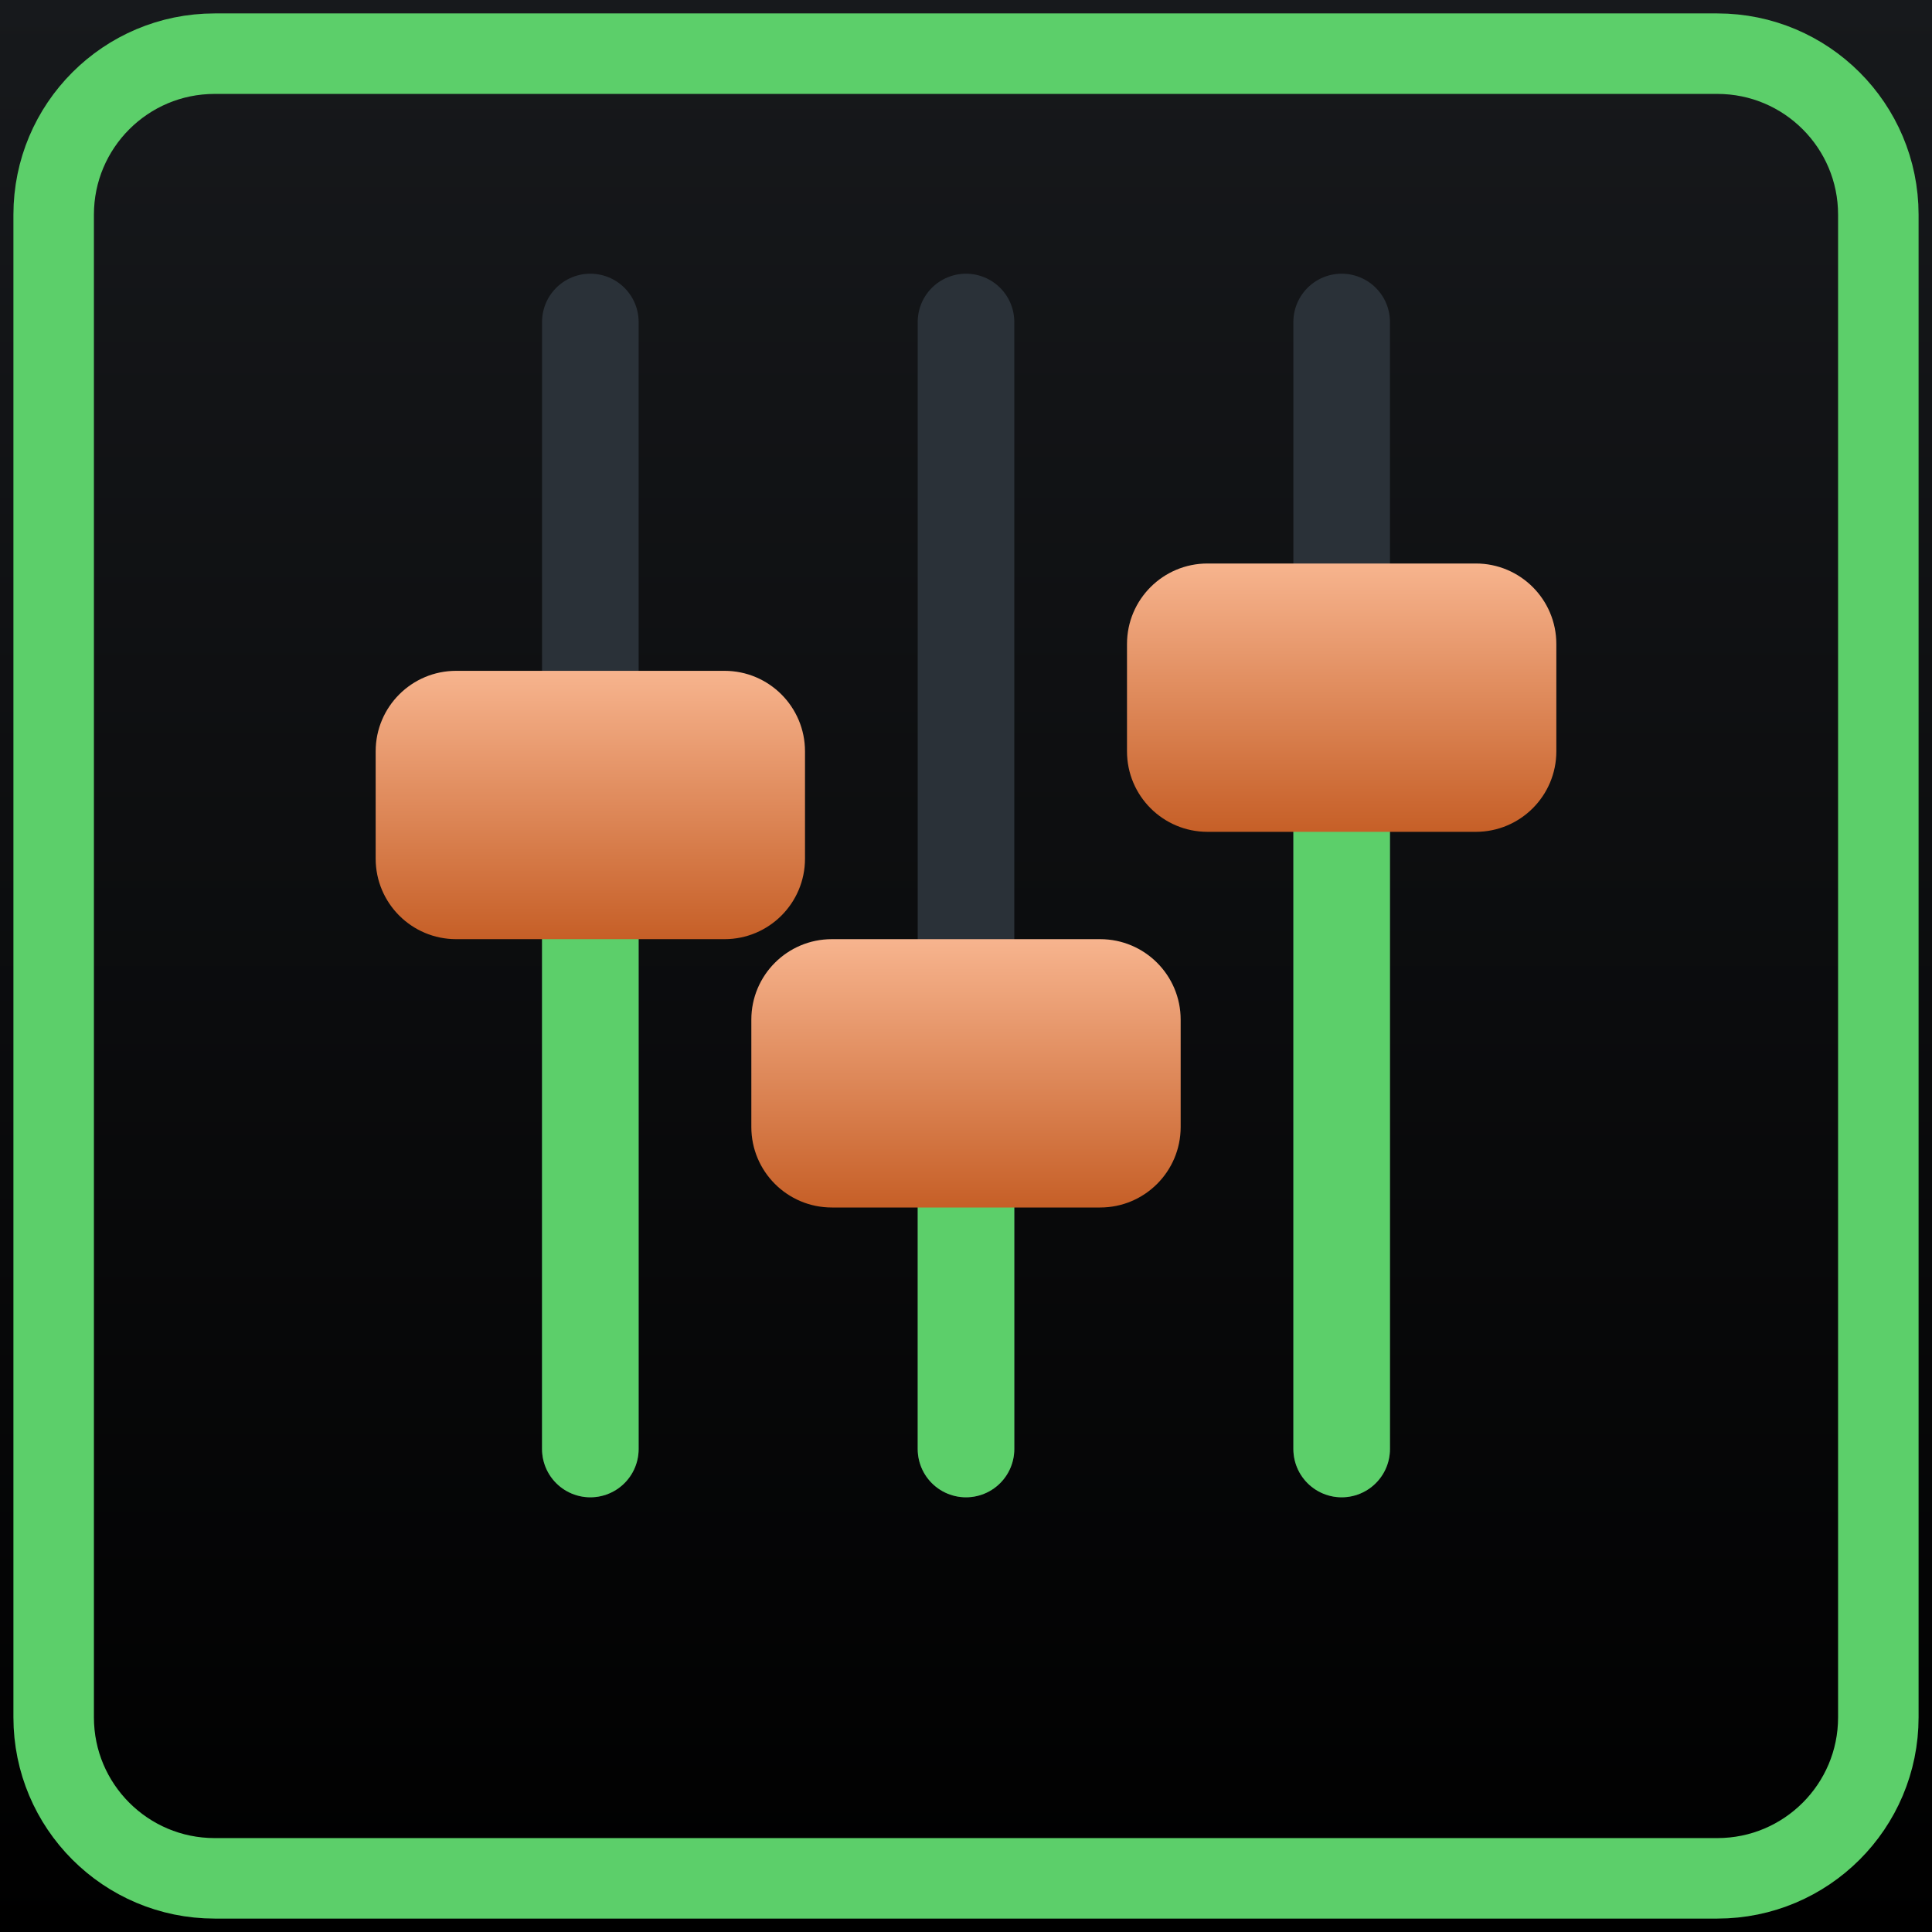
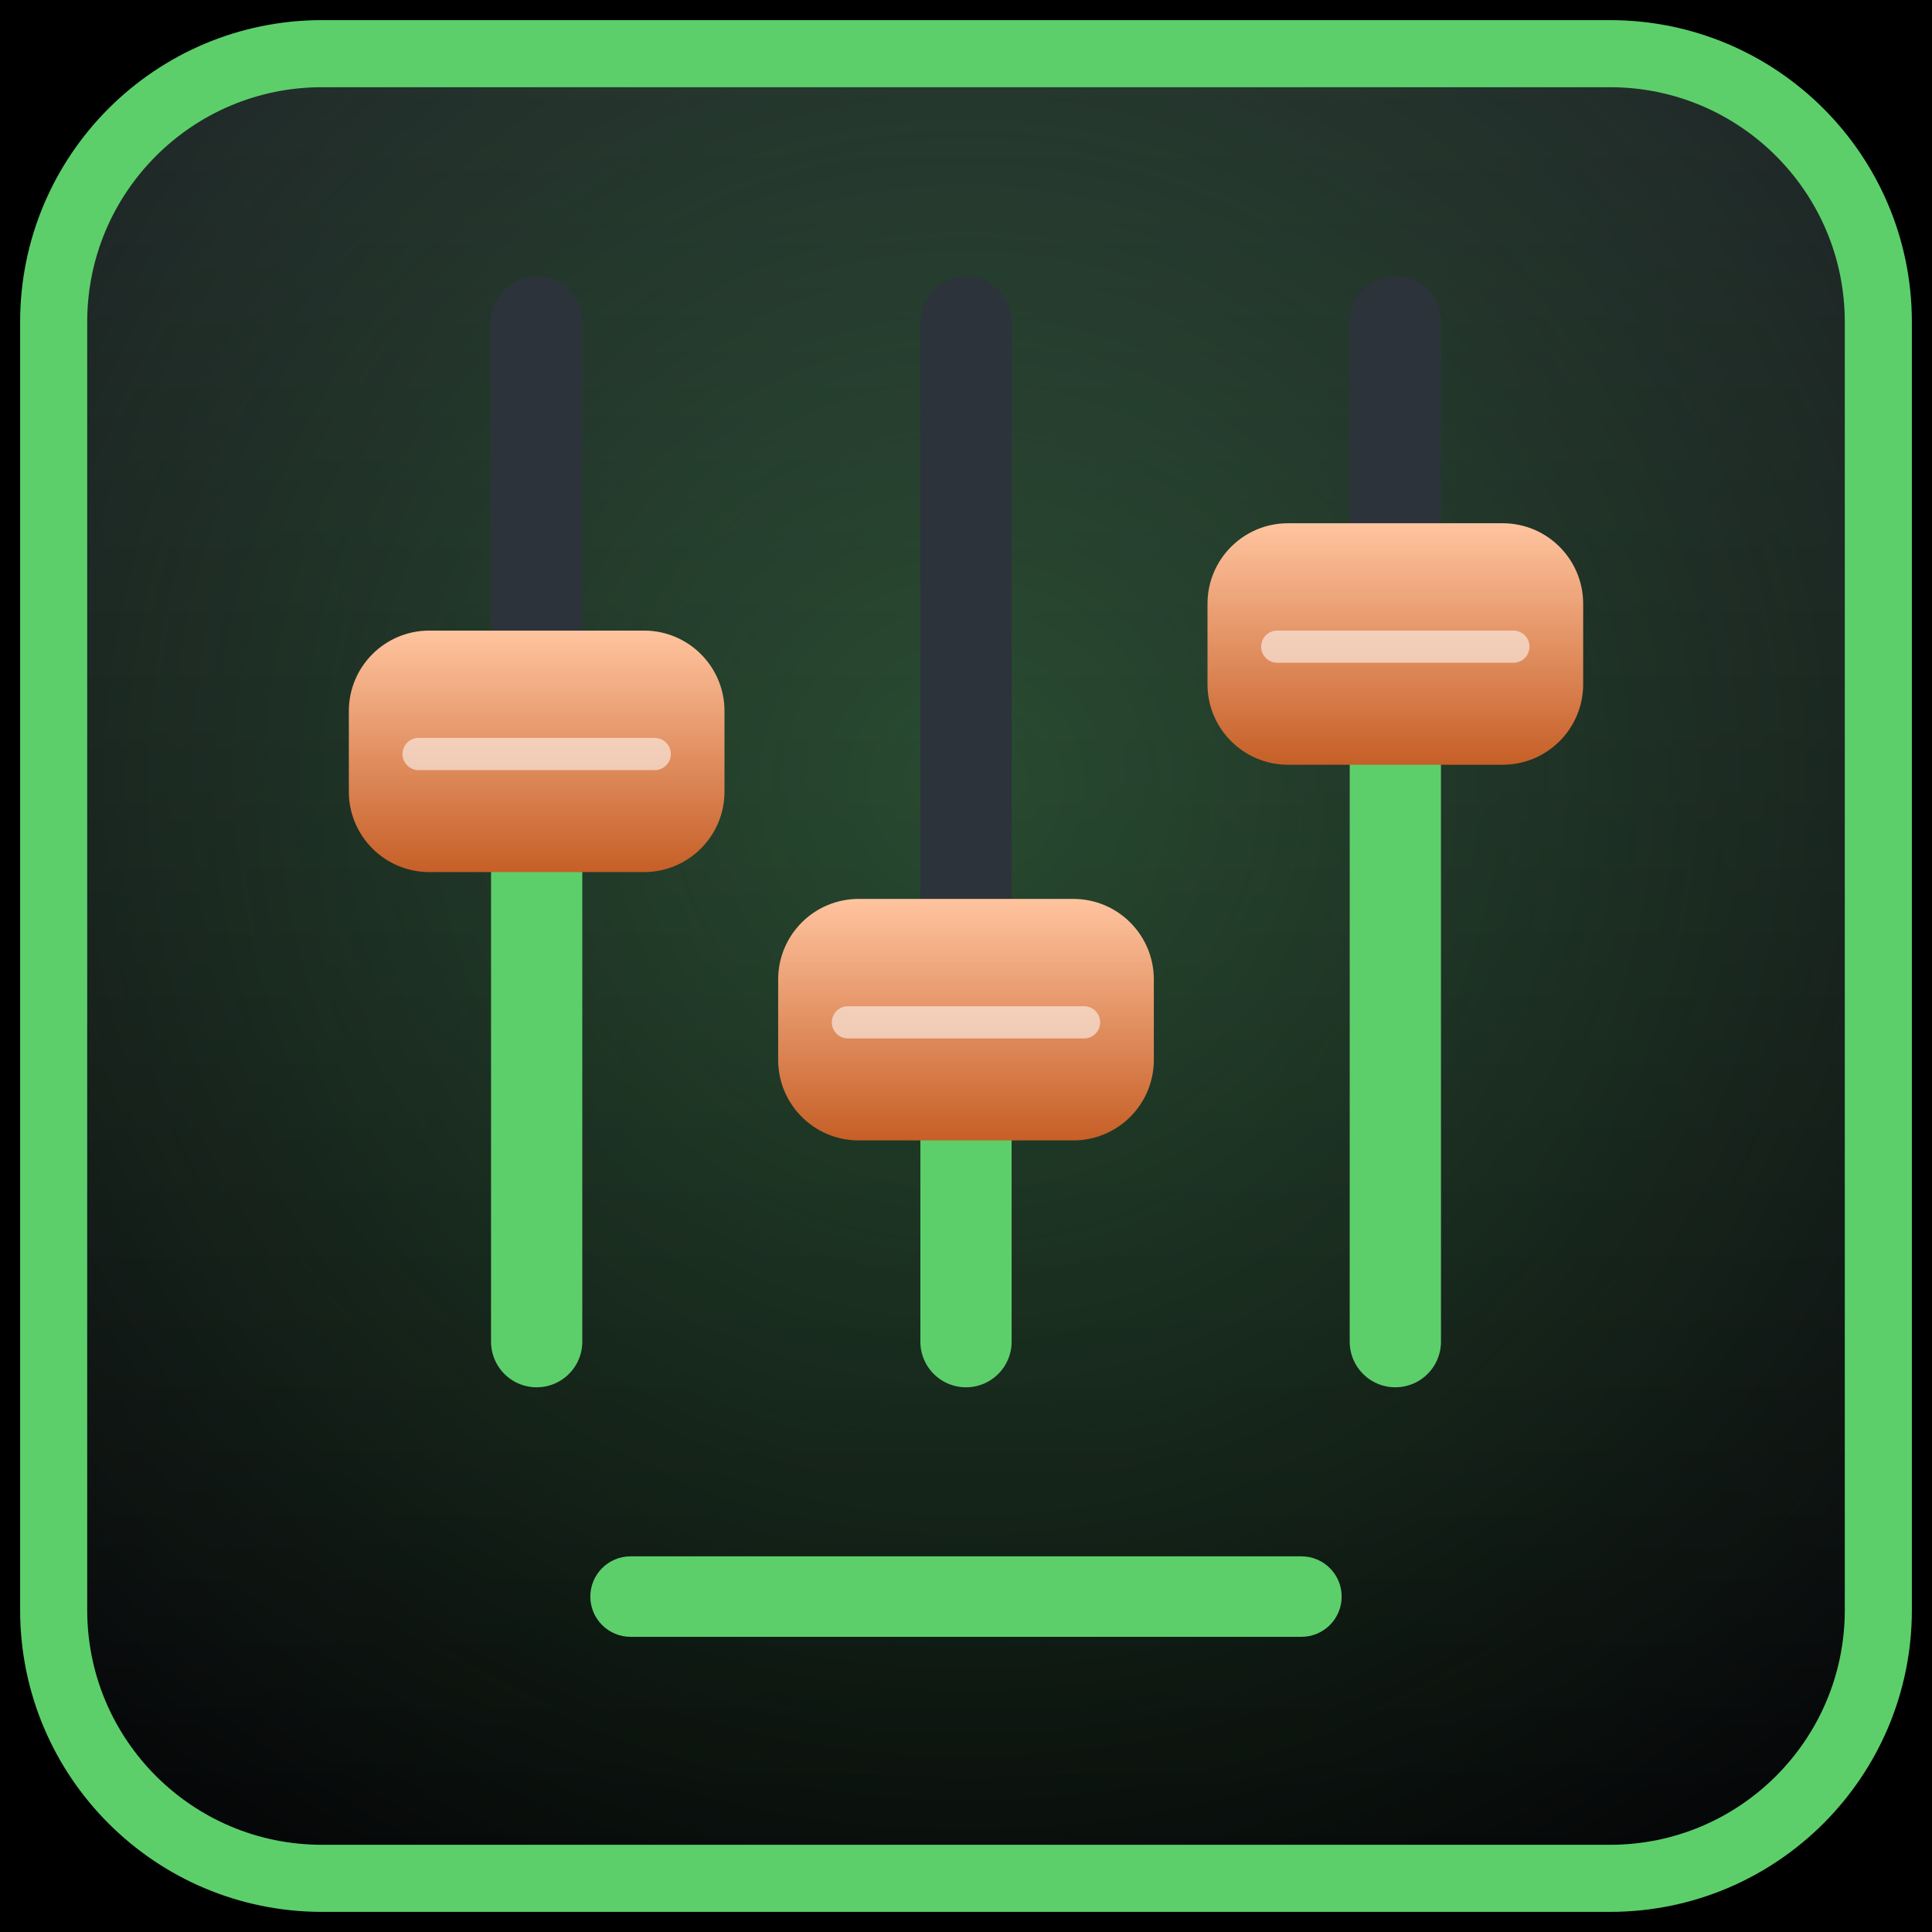
<svg xmlns="http://www.w3.org/2000/svg" viewBox="0 0 72 72" width="144" height="144">
  <defs>
    <linearGradient id="bg" x1="0" y1="0" x2="0" y2="1">
-       <stop offset="0" stop-color="#17191c" />
-       <stop offset="1" stop-color="#000000" />
+       <stop offset="0" stop-color="#1e2226" />
+       <stop offset="1" stop-color="#050607" />
    </linearGradient>
    <linearGradient id="cap" x1="0" y1="0" x2="0" y2="1">
-       <stop offset="0" stop-color="#f7b48e" />
+       <stop offset="0" stop-color="#ffc49f" />
      <stop offset="1" stop-color="#c65f27" />
    </linearGradient>
+     <radialGradient id="glow" cx="0.5" cy="0.4" r="0.7">
+       <stop offset="0" stop-color="#5ccf6a" stop-opacity="0.28" />
+       <stop offset="1" stop-color="#5ccf6a" stop-opacity="0" />
+     </radialGradient>
  </defs>
-   <rect width="72" height="72" fill="url(#bg)" />
-   <g stroke-width="3.6" stroke-linecap="round">
-     <line x1="22" y1="12" x2="22" y2="54" stroke="#2a3138" />
-     <line x1="36" y1="12" x2="36" y2="54" stroke="#2a3138" />
-     <line x1="50" y1="12" x2="50" y2="54" stroke="#2a3138" />
-     <line x1="22" y1="30" x2="22" y2="54" stroke="#5ccf6a" />
-     <line x1="36" y1="40" x2="36" y2="54" stroke="#5ccf6a" />
-     <line x1="50" y1="26" x2="50" y2="54" stroke="#5ccf6a" />
-   </g>
-   <rect x="14" y="25" width="16" height="10" rx="3" fill="url(#cap)" />
-   <rect x="28" y="35" width="16" height="10" rx="3" fill="url(#cap)" />
-   <rect x="42" y="21" width="16" height="10" rx="3" fill="url(#cap)" />
-   <rect x="2" y="2" width="68" height="68" rx="6" fill="none" stroke="#5ccf6a" stroke-width="3" />
+   <rect width="72" height="72" fill="#000" />
+   <rect x="2" y="2" width="68" height="68" rx="10" fill="url(#bg)" />
+   <rect x="2" y="2" width="68" height="68" rx="10" fill="url(#glow)" />
+   <rect x="2.5" y="2.5" width="67" height="67" rx="9.5" fill="none" stroke="#ffffff" stroke-opacity="0.08" />
+   <line x1="20" y1="12" x2="20" y2="50" stroke="#2c333a" stroke-width="3.4" stroke-linecap="round" />
+   <line x1="20" y1="28" x2="20" y2="50" stroke="#5ccf6a" stroke-width="3.4" stroke-linecap="round" />
+   <rect x="13.0" y="23.5" width="14" height="9" rx="3" fill="url(#cap)" />
+   <rect x="15.0" y="27.5" width="10" height="1.2" rx="0.6" fill="#fff" fill-opacity="0.55" />
+   <line x1="36" y1="12" x2="36" y2="50" stroke="#2c333a" stroke-width="3.4" stroke-linecap="round" />
+   <line x1="36" y1="38" x2="36" y2="50" stroke="#5ccf6a" stroke-width="3.4" stroke-linecap="round" />
+   <rect x="29.0" y="33.5" width="14" height="9" rx="3" fill="url(#cap)" />
+   <rect x="31.0" y="37.5" width="10" height="1.2" rx="0.6" fill="#fff" fill-opacity="0.55" />
+   <line x1="52" y1="12" x2="52" y2="50" stroke="#2c333a" stroke-width="3.4" stroke-linecap="round" />
+   <line x1="52" y1="24" x2="52" y2="50" stroke="#5ccf6a" stroke-width="3.4" stroke-linecap="round" />
+   <rect x="45.0" y="19.5" width="14" height="9" rx="3" fill="url(#cap)" />
+   <rect x="47.0" y="23.5" width="10" height="1.2" rx="0.6" fill="#fff" fill-opacity="0.55" />
+   <rect x="22" y="58" width="28" height="3" rx="1.5" fill="#5ccf6a" />
+   <rect x="2" y="2" width="68" height="68" rx="10" fill="none" stroke="#5ccf6a" stroke-width="2.5" />
</svg>
